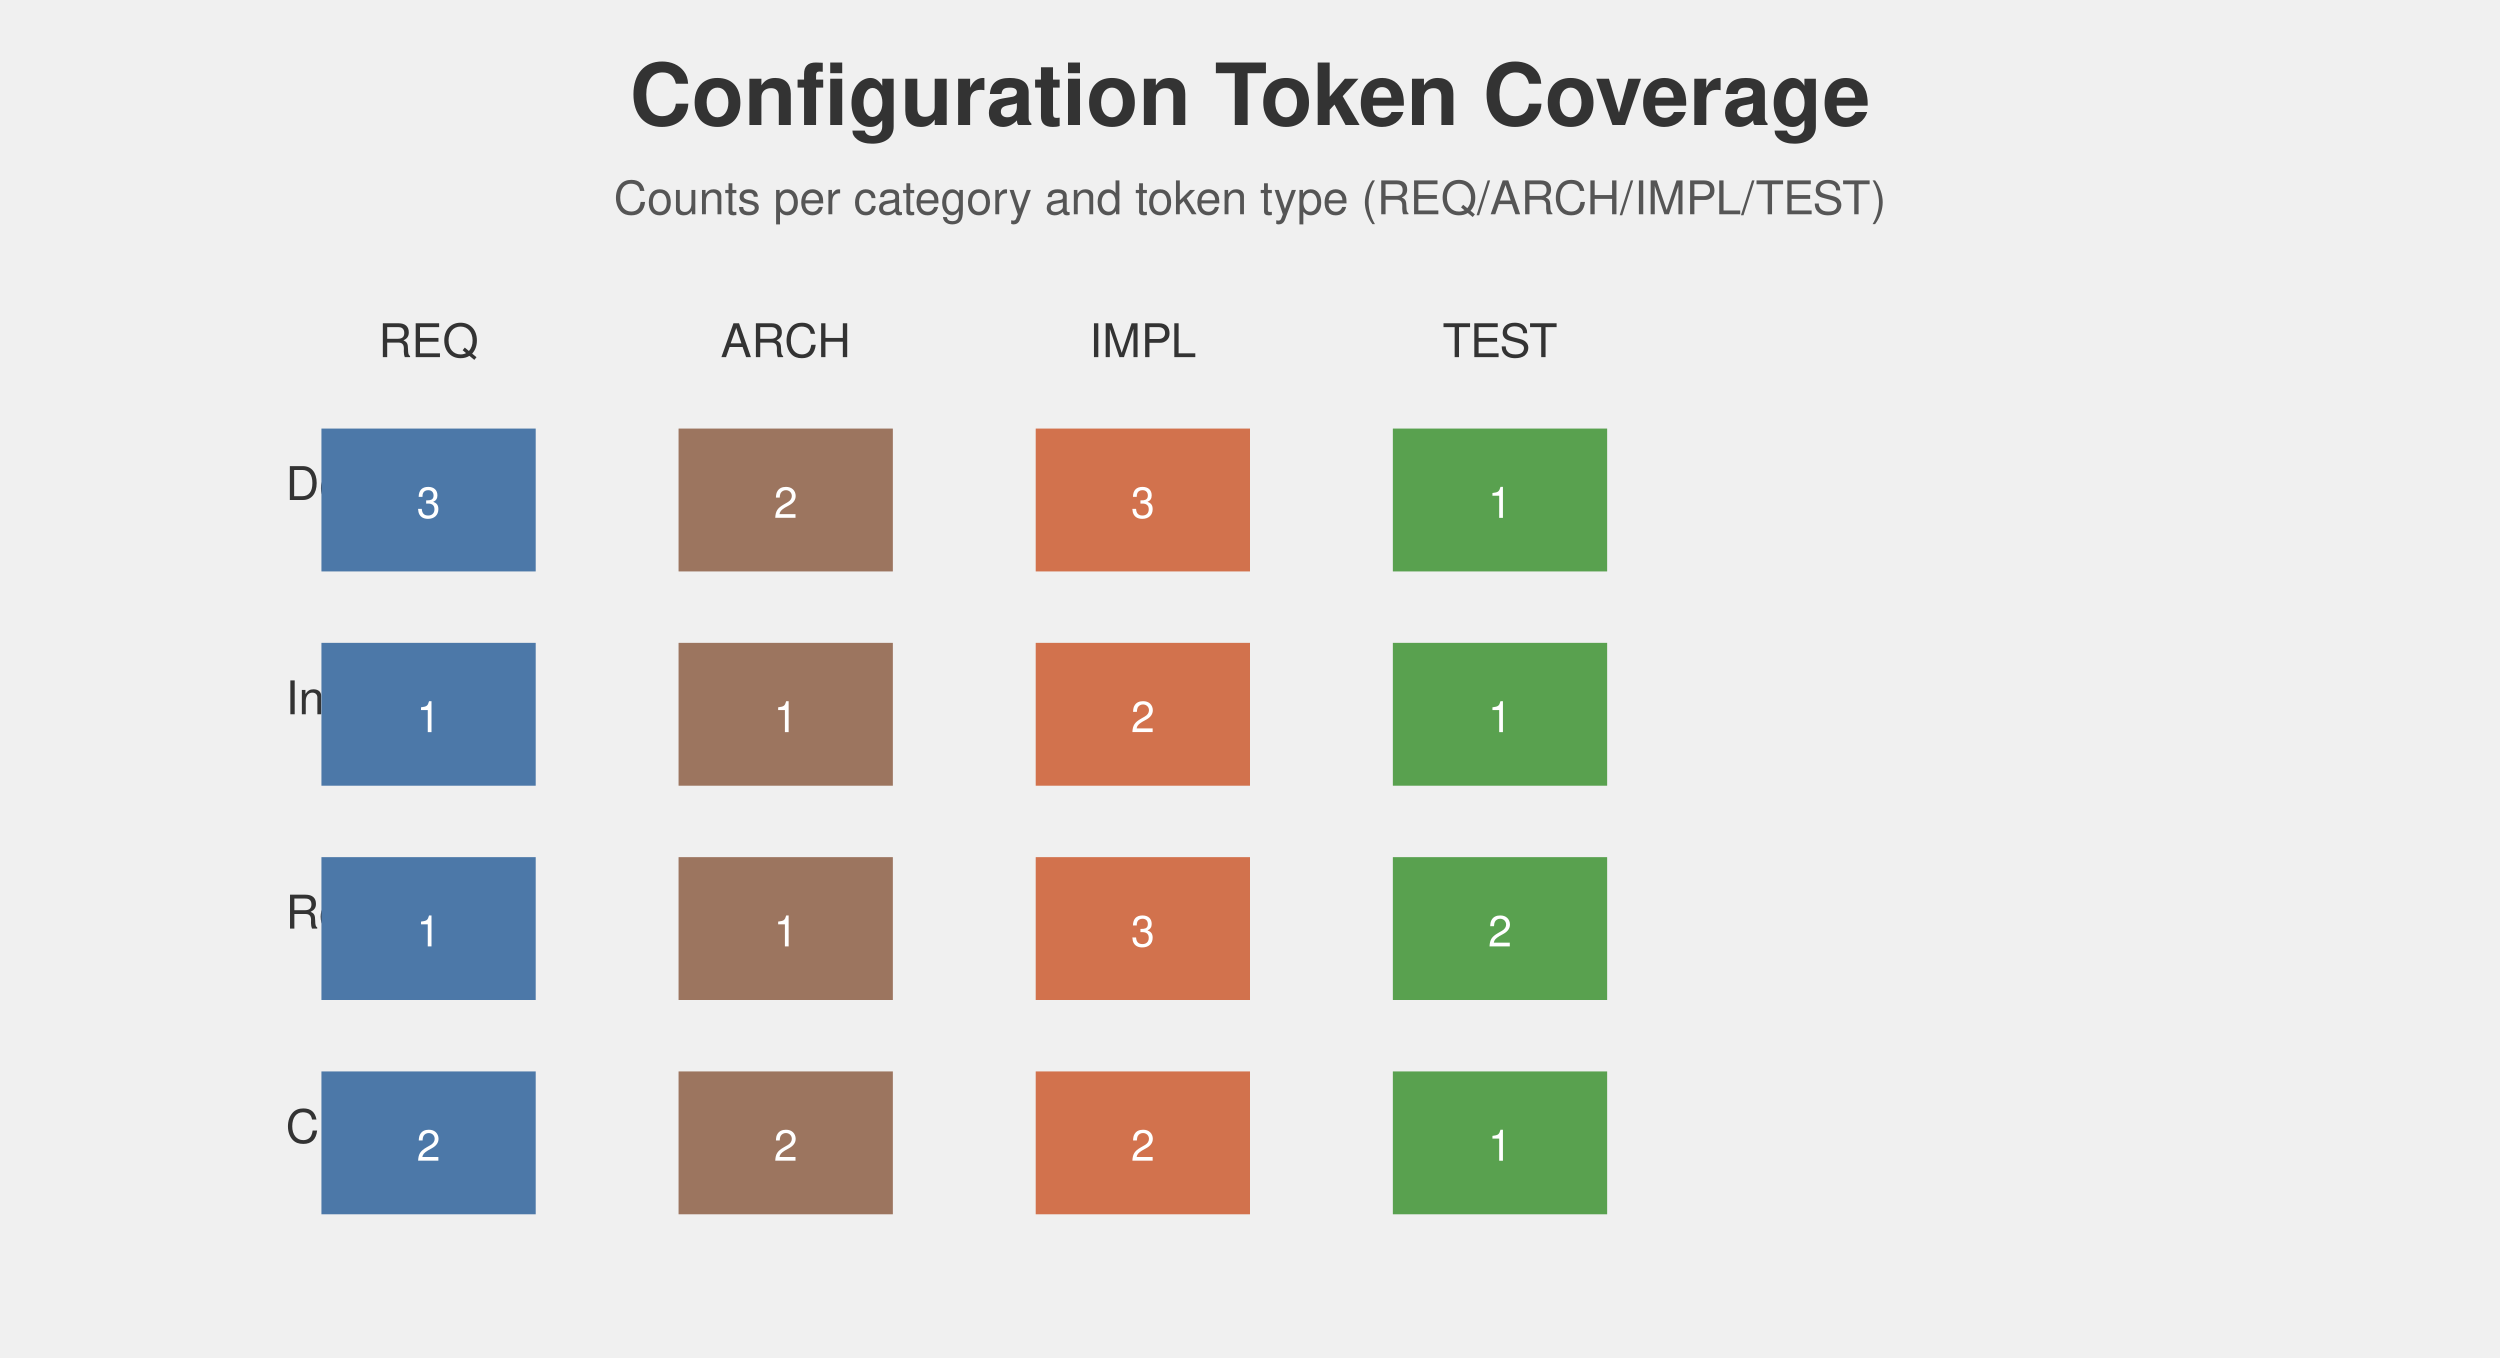
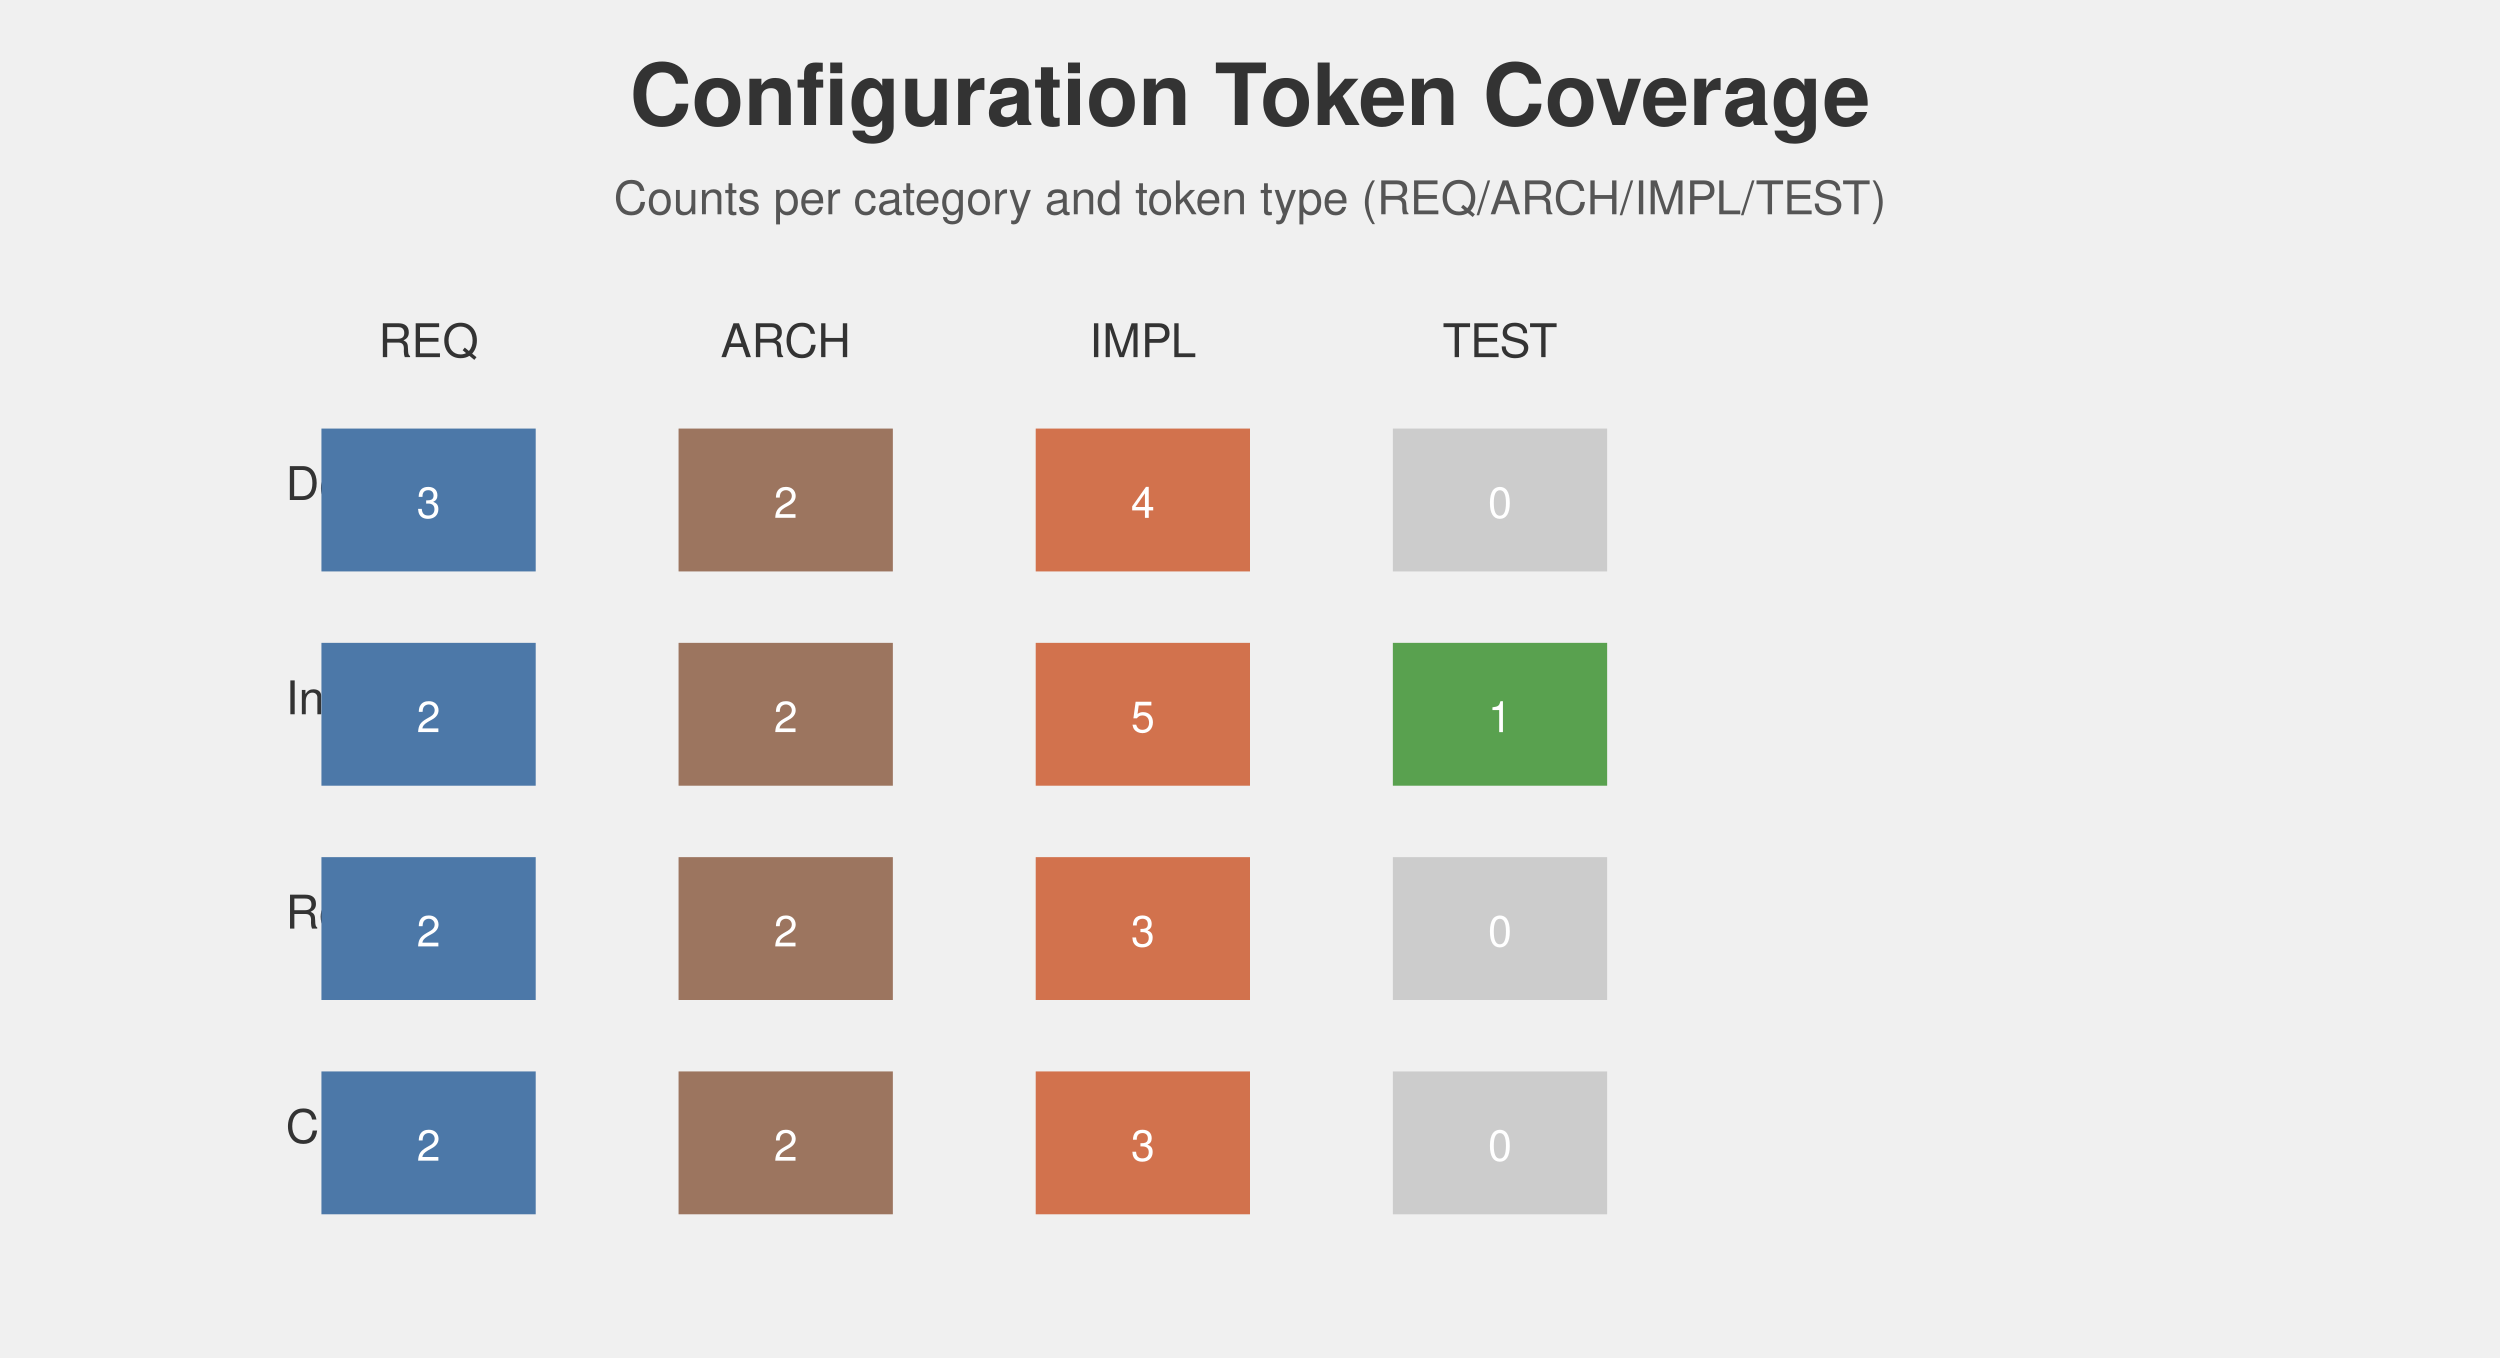
<svg xmlns="http://www.w3.org/2000/svg" width="700" height="380" viewBox="0 0 700 380">
  <style>
    .title { font-family: "Helvetica", "Arial", sans-serif; font-size: 24px; font-weight: bold; fill: #333; }
    .subtitle { font-family: "Helvetica", "Arial", sans-serif; font-size: 13px; fill: #555; }
    .label { font-family: "Helvetica", "Arial", sans-serif; font-size: 13px; fill: #333; }
    .cell-text { font-family: "Helvetica", "Arial", sans-serif; font-size: 12px; fill: #fff; }
  </style>
  <text class="title" x="50%" y="35" text-anchor="middle">Configuration Token Coverage</text>
  <text class="subtitle" x="50%" y="60" text-anchor="middle">Counts per category and token type (REQ/ARCH/IMPL/TEST)</text>
  <text class="label" x="120" y="100" text-anchor="middle">REQ</text>
  <text class="label" x="220" y="100" text-anchor="middle">ARCH</text>
  <text class="label" x="320" y="100" text-anchor="middle">IMPL</text>
  <text class="label" x="420" y="100" text-anchor="middle">TEST</text>
  <text class="label" x="80" y="140">Defaults</text>
  <text class="label" x="80" y="200">Inheritance</text>
  <text class="label" x="80" y="260">Reflection</text>
  <text class="label" x="80" y="320">CLI Output</text>
  <rect x="90" y="120" width="60" height="40" fill="#4C78A8" />
  <text class="cell-text" x="120" y="145" text-anchor="middle">3</text>
  <rect x="190" y="120" width="60" height="40" fill="#9C755F" />
  <text class="cell-text" x="220" y="145" text-anchor="middle">2</text>
  <rect x="290" y="120" width="60" height="40" fill="#D2724D" />
-   <text class="cell-text" x="320" y="145" text-anchor="middle">3</text>
-   <rect x="390" y="120" width="60" height="40" fill="#59A14F" />
-   <text class="cell-text" x="420" y="145" text-anchor="middle">1</text>
+   <text class="cell-text" x="320" y="145" text-anchor="middle">4</text>
+   <rect x="390" y="120" width="60" height="40" fill="#ccc" />
+   <text class="cell-text" x="420" y="145" text-anchor="middle">0</text>
  <rect x="90" y="180" width="60" height="40" fill="#4C78A8" />
-   <text class="cell-text" x="120" y="205" text-anchor="middle">1</text>
+   <text class="cell-text" x="120" y="205" text-anchor="middle">2</text>
  <rect x="190" y="180" width="60" height="40" fill="#9C755F" />
-   <text class="cell-text" x="220" y="205" text-anchor="middle">1</text>
+   <text class="cell-text" x="220" y="205" text-anchor="middle">2</text>
  <rect x="290" y="180" width="60" height="40" fill="#D2724D" />
-   <text class="cell-text" x="320" y="205" text-anchor="middle">2</text>
+   <text class="cell-text" x="320" y="205" text-anchor="middle">5</text>
  <rect x="390" y="180" width="60" height="40" fill="#59A14F" />
  <text class="cell-text" x="420" y="205" text-anchor="middle">1</text>
  <rect x="90" y="240" width="60" height="40" fill="#4C78A8" />
-   <text class="cell-text" x="120" y="265" text-anchor="middle">1</text>
+   <text class="cell-text" x="120" y="265" text-anchor="middle">2</text>
  <rect x="190" y="240" width="60" height="40" fill="#9C755F" />
-   <text class="cell-text" x="220" y="265" text-anchor="middle">1</text>
+   <text class="cell-text" x="220" y="265" text-anchor="middle">2</text>
  <rect x="290" y="240" width="60" height="40" fill="#D2724D" />
  <text class="cell-text" x="320" y="265" text-anchor="middle">3</text>
-   <rect x="390" y="240" width="60" height="40" fill="#59A14F" />
-   <text class="cell-text" x="420" y="265" text-anchor="middle">2</text>
+   <rect x="390" y="240" width="60" height="40" fill="#ccc" />
+   <text class="cell-text" x="420" y="265" text-anchor="middle">0</text>
  <rect x="90" y="300" width="60" height="40" fill="#4C78A8" />
  <text class="cell-text" x="120" y="325" text-anchor="middle">2</text>
  <rect x="190" y="300" width="60" height="40" fill="#9C755F" />
  <text class="cell-text" x="220" y="325" text-anchor="middle">2</text>
  <rect x="290" y="300" width="60" height="40" fill="#D2724D" />
-   <text class="cell-text" x="320" y="325" text-anchor="middle">2</text>
-   <rect x="390" y="300" width="60" height="40" fill="#59A14F" />
-   <text class="cell-text" x="420" y="325" text-anchor="middle">1</text>
+   <text class="cell-text" x="320" y="325" text-anchor="middle">3</text>
+   <rect x="390" y="300" width="60" height="40" fill="#ccc" />
+   <text class="cell-text" x="420" y="325" text-anchor="middle">0</text>
</svg>
